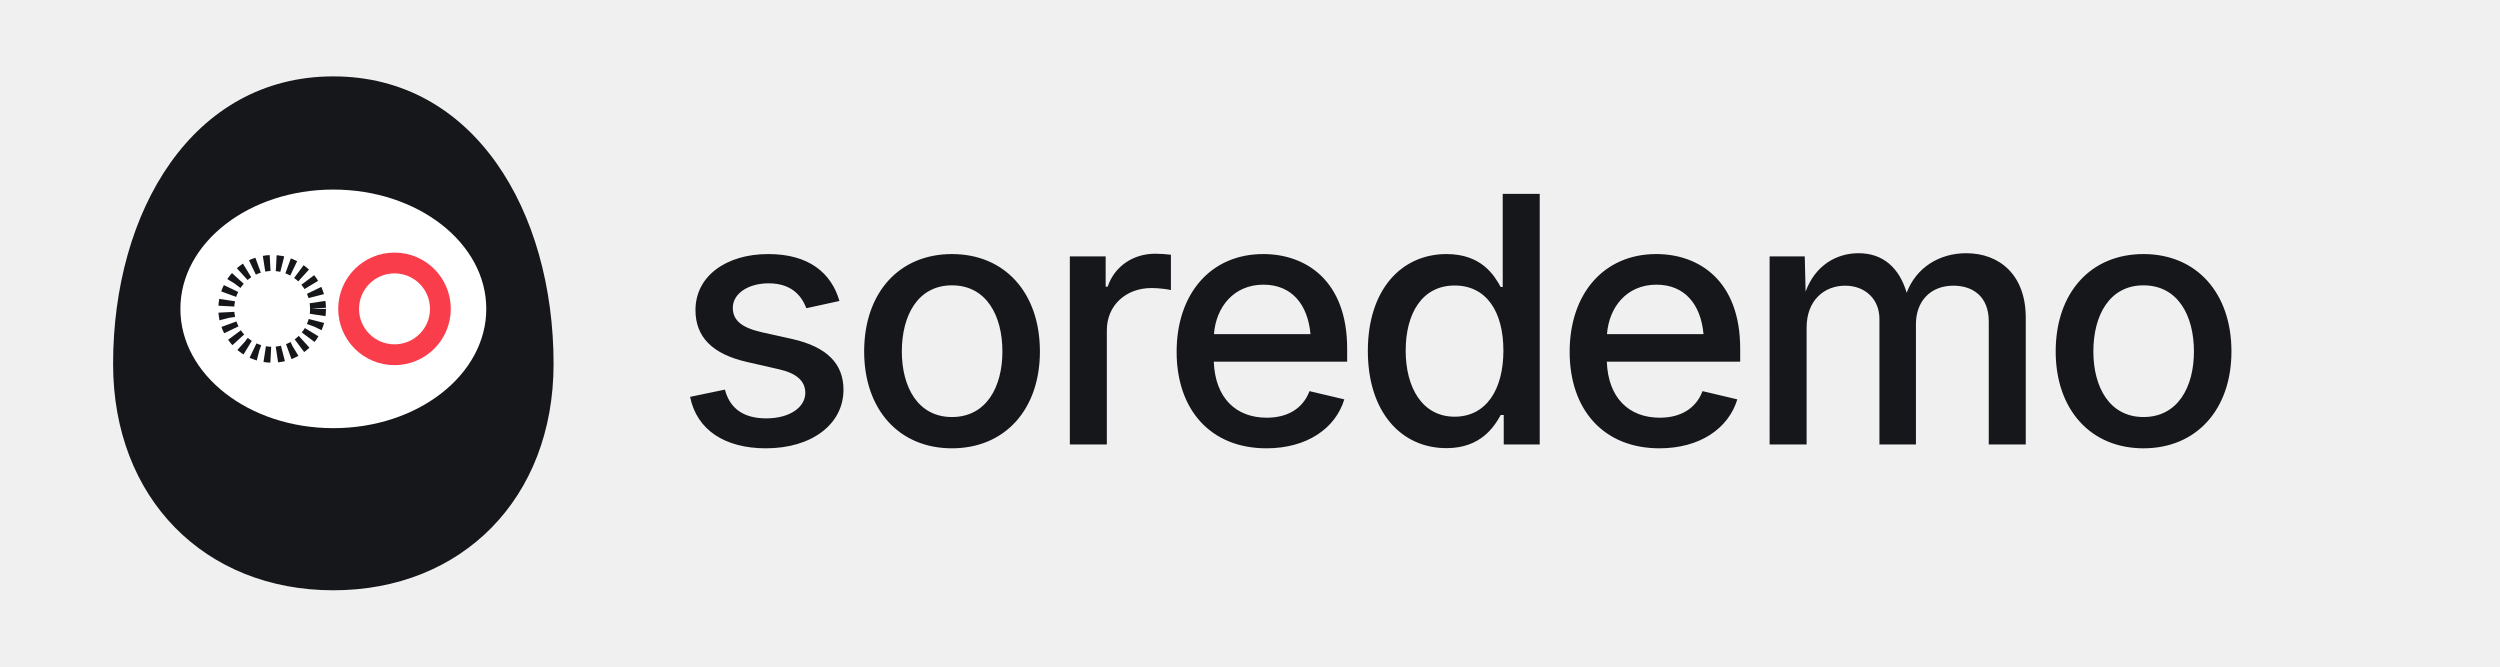
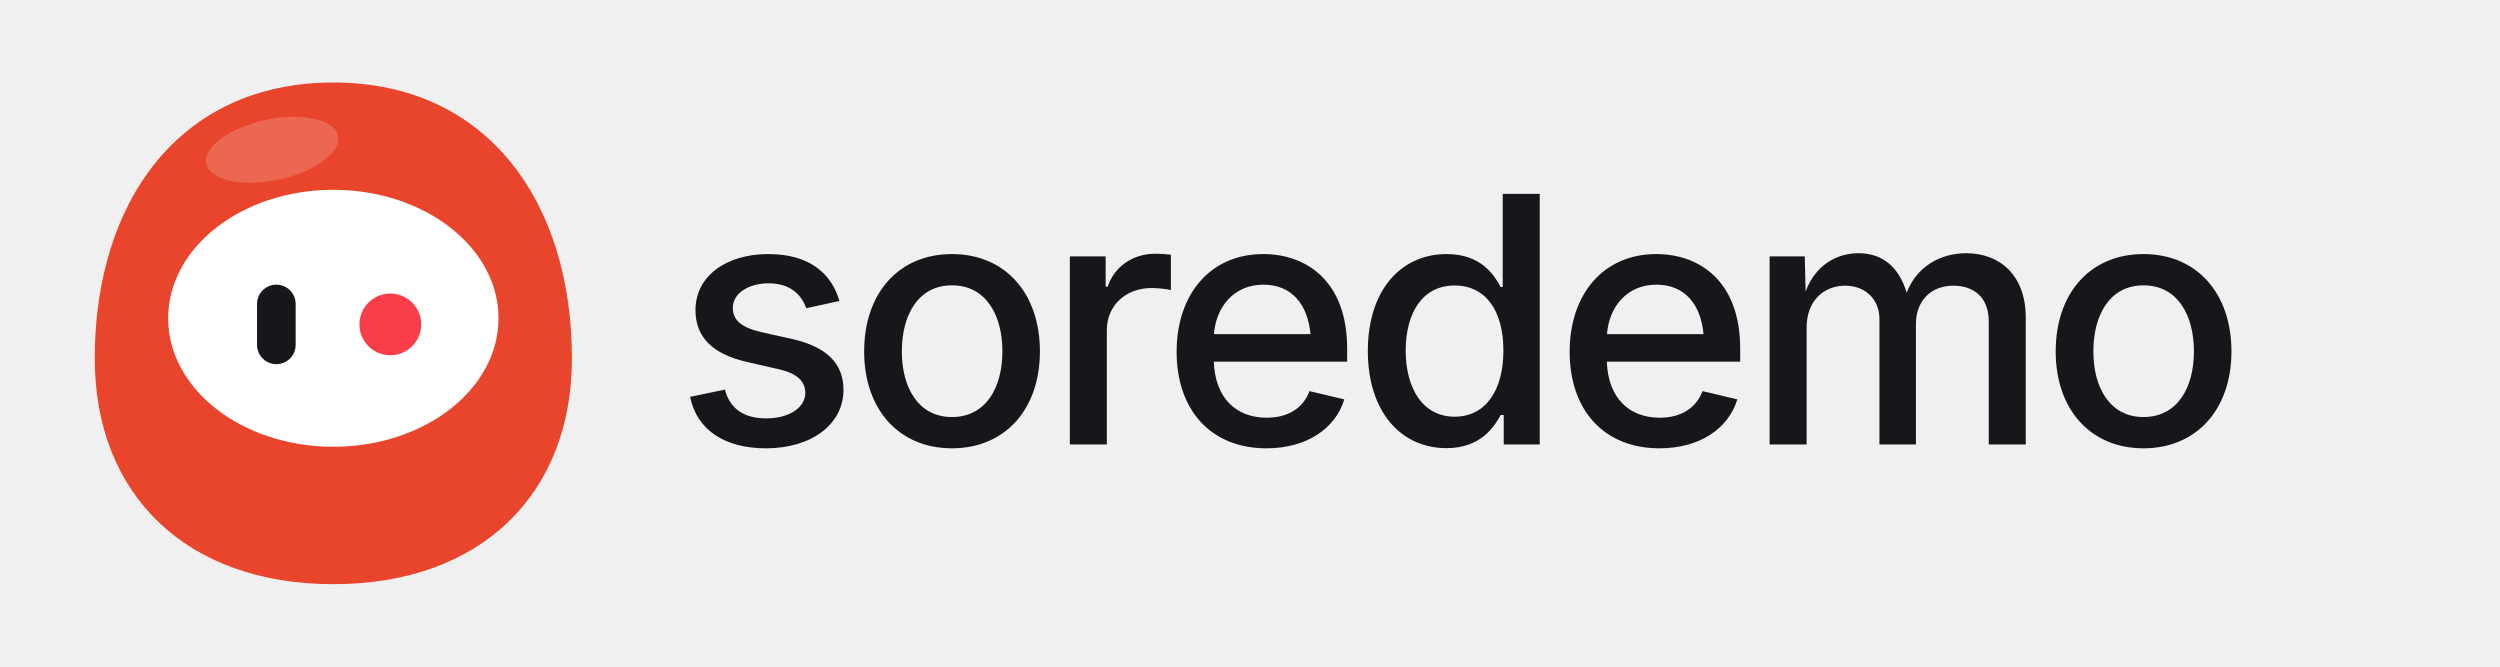
<svg xmlns="http://www.w3.org/2000/svg" width="1800" height="480" viewBox="0 0 1800 480">
-   <g transform="translate(240 240) scale(4.4048) translate(-50 -50)">
-     <path d="M50 8C73 8 86 30 86 55C86 77 71 92 50 92C29 92 14 77 14 55C14 30 27 8 50 8Z" fill="#16171b" />
-     <path d="M25 46a25 19.5 0 1 0 50 0a25 19.5 0 1 0 -50 0Z" fill="#ffffff" />
-     <circle cx="60" cy="46" r="7.5" fill="none" stroke="#fa3d4a" stroke-width="3.4" />
-     <circle cx="40" cy="46" r="7.5" fill="none" stroke="#16171b" stroke-width="2.6" pathLength="20" stroke-dasharray="1 1" />
+   <g transform="translate(240 240) scale(4.4048) translate(-50 -52)">
+     <path d="M50 11C75.3 11 89 30.68 89 56.1C89 78.24 74.18 93 50 93C25.82 93 11 78.24 11 56.1C11 30.68 24.7 11 50 11Z" fill="#E8452C" />
+     <ellipse cx="40" cy="22" rx="11" ry="5" fill="#FFFFFF" opacity="0.18" transform="rotate(-12 40 22)" />
+     <ellipse cx="50" cy="49.54" rx="27" ry="21" fill="#FFFFFF" transform="rotate(0 50 49.54)" />
+     <rect x="37.531" y="44.04" width="6.309" height="13" rx="3.154" fill="#16171B" transform="rotate(0 40.686 50.54)" />
+     <circle cx="59.314" cy="50.54" r="5.047" fill="#FA3D4A" />
  </g>
  <path d="m 551.48,322.785 c 33.059,0 55.824,-17.438 55.824,-42.141 0,-18.77 -11.867,-30.879 -36.934,-36.57 l -21.797,-4.844 c -14.895,-3.391 -20.949,-8.719 -20.949,-17.68 0,-10.172 11.141,-17.559 25.793,-17.559 15.984,0 23.613,8.477 27.125,17.922 l 23.855,-5.207 c -5.812,-20.102 -21.918,-33.785 -51.223,-33.785 -30.637,0 -52.434,16.105 -52.434,40.324 0,19.375 12.109,31.727 37.297,37.418 l 22.766,5.207 c 12.836,2.906 19.012,8.477 19.012,17.074 0,10.051 -10.898,18.285 -28.094,18.285 -15.742,0 -26.035,-6.539 -29.789,-20.707 l -25.066,5.207 c 4.844,23.977 25.188,37.055 54.613,37.055 z m 133.922,0 c 38.145,0 63.332,-27.973 63.332,-69.75 0,-42.141 -25.188,-70.113 -63.332,-70.113 -38.145,0 -63.211,27.973 -63.211,70.113 0,41.777 25.066,69.75 63.211,69.75 z m 0,-22.523 c -24.461,0 -36.086,-21.555 -36.086,-47.227 0,-26.035 11.625,-47.59 36.086,-47.59 24.703,0 36.328,21.676 36.328,47.59 0,25.672 -11.625,47.227 -36.328,47.227 z M 770.281,320 h 26.641 v -82.223 c 0,-17.801 13.562,-30.395 32.211,-30.395 5.57,0 11.988,0.969 13.926,1.453 v -25.43 c -2.785,-0.363 -7.871,-0.727 -11.262,-0.727 -15.863,0 -29.305,8.961 -34.27,23.734 h -1.453 v -21.797 h -25.793 z m 141.551,2.785 c 28.941,0 49.648,-14.168 56.066,-35.238 l -25.066,-5.934 c -4.723,12.594 -15.863,19.133 -30.758,19.133 -22.16,0 -37.176,-14.168 -38.145,-40.324 h 96.027 v -9.445 c 0,-48.801 -29.547,-68.055 -60.426,-68.055 -37.902,0 -62.363,28.699 -62.363,70.355 0,42.02 24.703,69.508 64.664,69.508 z M 874.051,240.562 c 1.453,-19.496 14.289,-35.602 35.602,-35.602 20.465,0 31.969,14.289 33.906,35.602 z m 167.465,82.102 c 24.461,0 34.27,-15.258 38.992,-23.855 h 2.18 V 320 h 25.914 V 139.57 h -26.641 v 67.086 h -1.453 c -4.601,-8.355 -13.805,-23.734 -38.992,-23.734 -32.574,0 -56.672,25.672 -56.672,69.75 0,43.715 23.734,69.992 56.672,69.992 z m 5.812,-22.645 c -23.129,0 -35.238,-20.707 -35.238,-47.59 0,-26.641 11.746,-46.863 35.238,-46.863 22.887,0 35.117,18.77 35.117,46.863 0,28.215 -12.473,47.59 -35.117,47.59 z m 147.484,22.766 c 28.941,0 49.648,-14.168 56.066,-35.238 l -25.066,-5.934 c -4.723,12.594 -15.863,19.133 -30.758,19.133 -22.16,0 -37.176,-14.168 -38.145,-40.324 h 96.027 v -9.445 c 0,-48.801 -29.547,-68.055 -60.426,-68.055 -37.902,0 -62.363,28.699 -62.363,70.355 0,42.02 24.703,69.508 64.664,69.508 z m -37.781,-82.223 c 1.453,-19.496 14.289,-35.602 35.602,-35.602 20.465,0 31.969,14.289 33.906,35.602 z M 1274.121,320 h 26.641 v -84.16 c 0,-19.738 12.836,-30.152 27.73,-30.152 14.289,0 24.703,9.566 24.703,23.977 V 320 h 26.277 v -86.703 c 0,-16.105 10.172,-27.609 27.004,-27.609 13.805,0 25.43,7.629 25.43,25.672 V 320 h 26.641 v -91.305 c 0,-30.758 -18.891,-46.379 -42.867,-46.379 -19.254,0 -35.965,10.172 -42.867,28.457 -5.328,-17.922 -16.953,-28.457 -34.633,-28.457 -16.105,0 -31.242,8.84 -38.145,27.609 l -0.606,-25.309 h -25.309 z m 269.184,2.785 c 38.145,0 63.332,-27.973 63.332,-69.75 0,-42.141 -25.188,-70.113 -63.332,-70.113 -38.145,0 -63.211,27.973 -63.211,70.113 0,41.777 25.066,69.75 63.211,69.75 z m 0,-22.523 c -24.461,0 -36.086,-21.555 -36.086,-47.227 0,-26.035 11.625,-47.59 36.086,-47.59 24.703,0 36.328,21.676 36.328,47.59 0,25.672 -11.625,47.227 -36.328,47.227 z" fill="#16171b" />
</svg>
